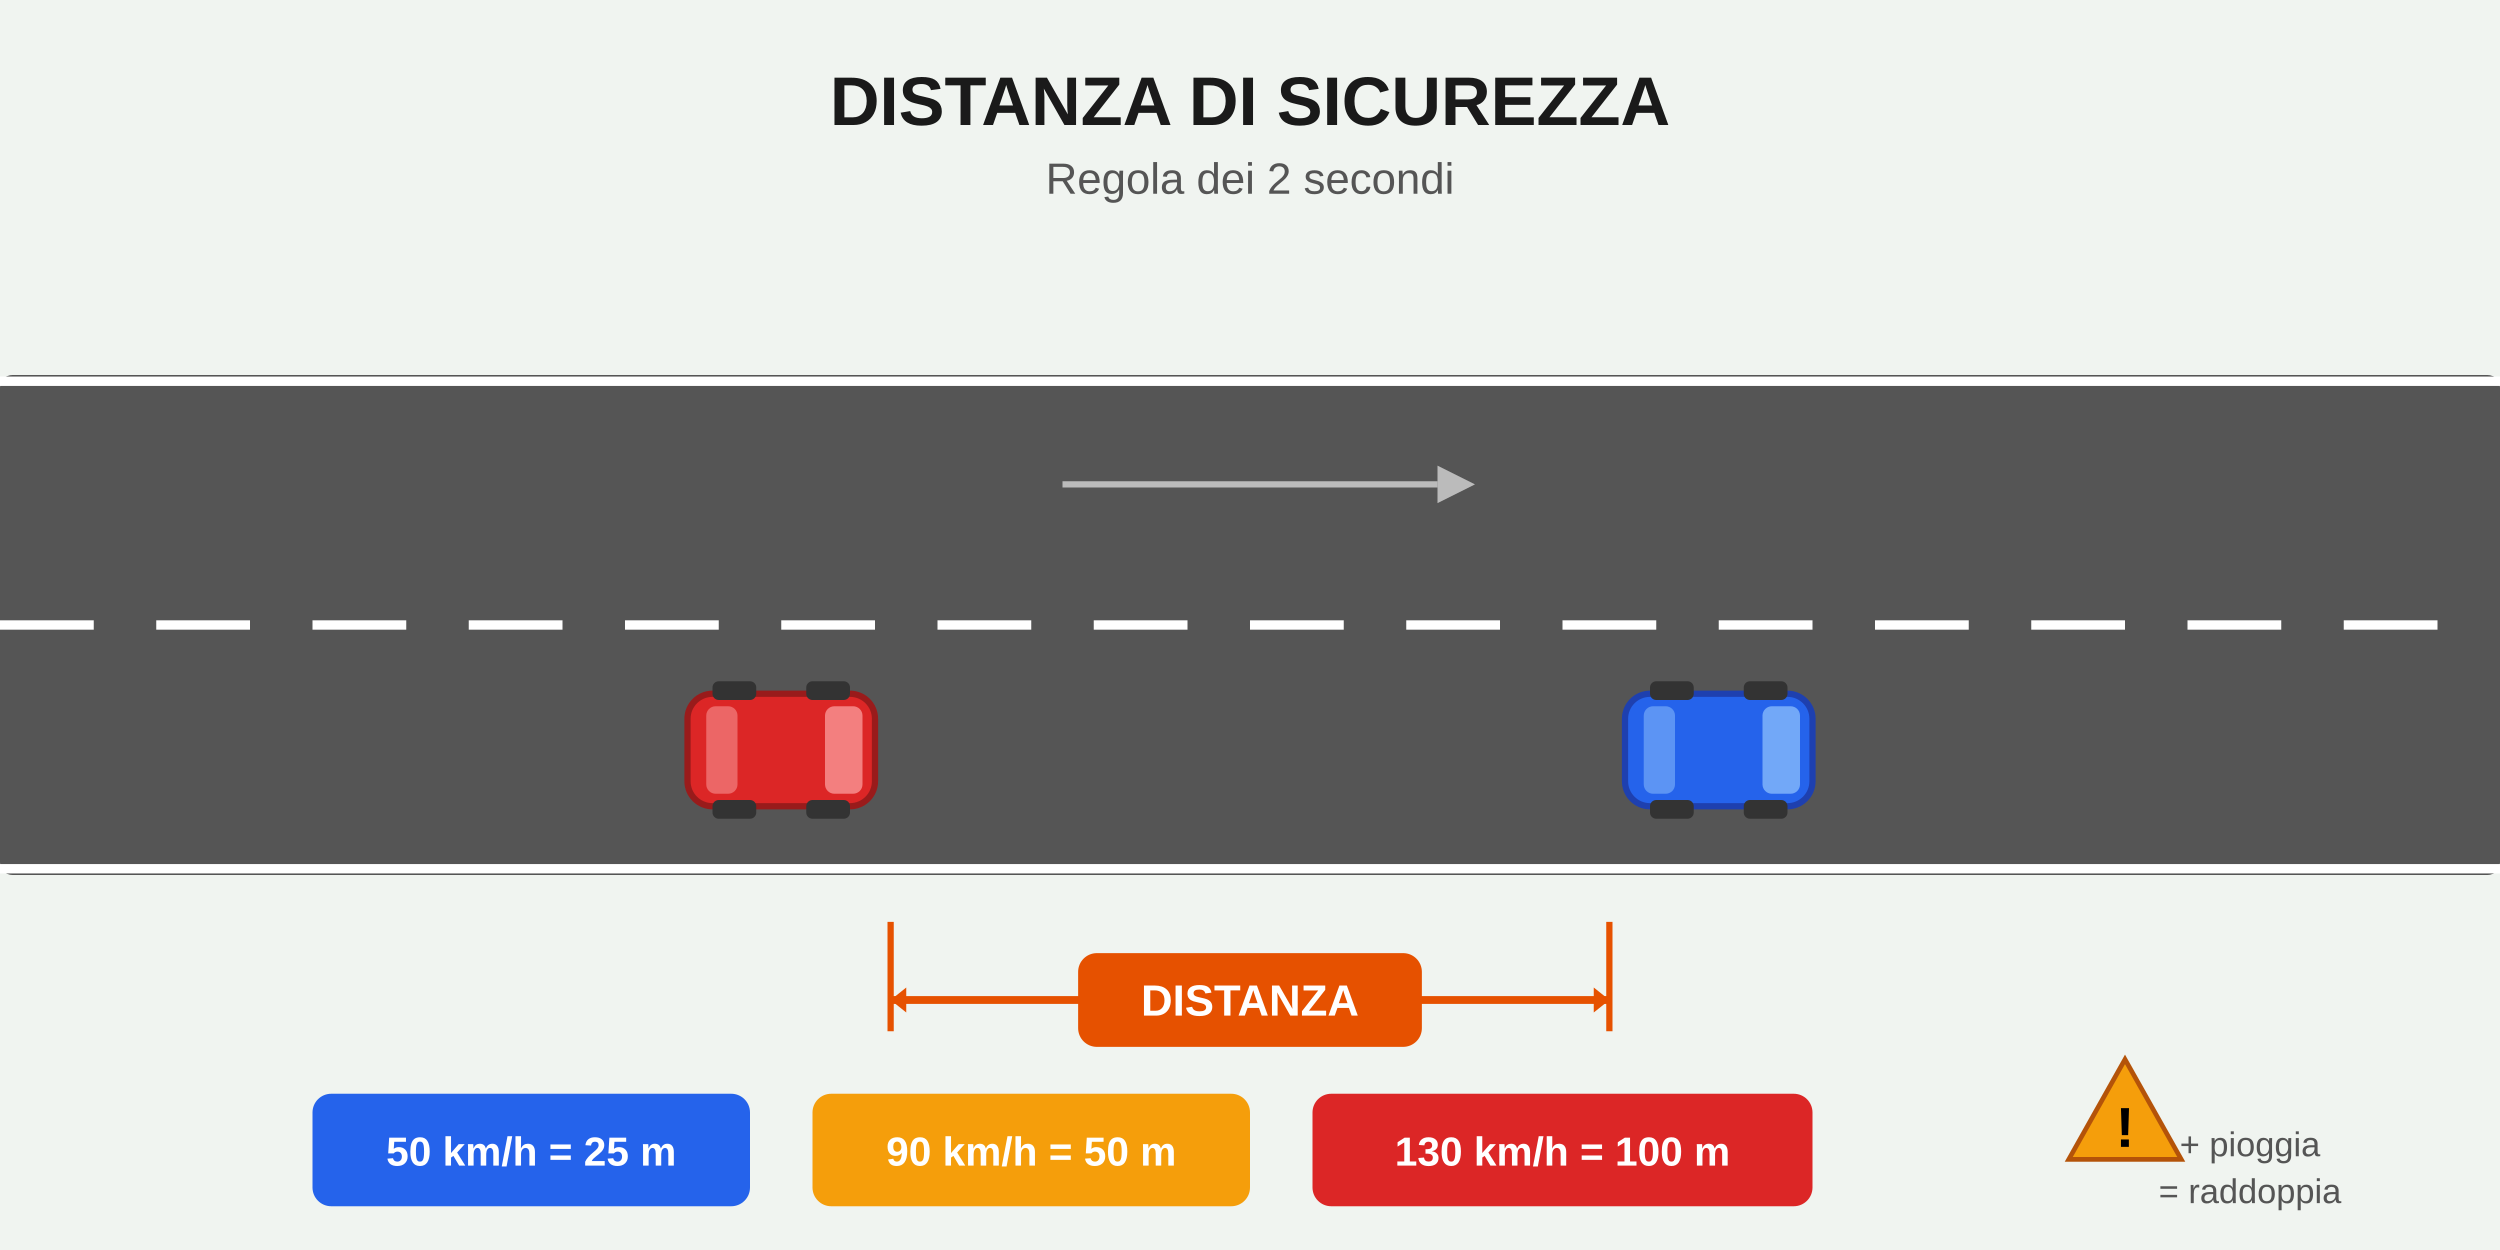
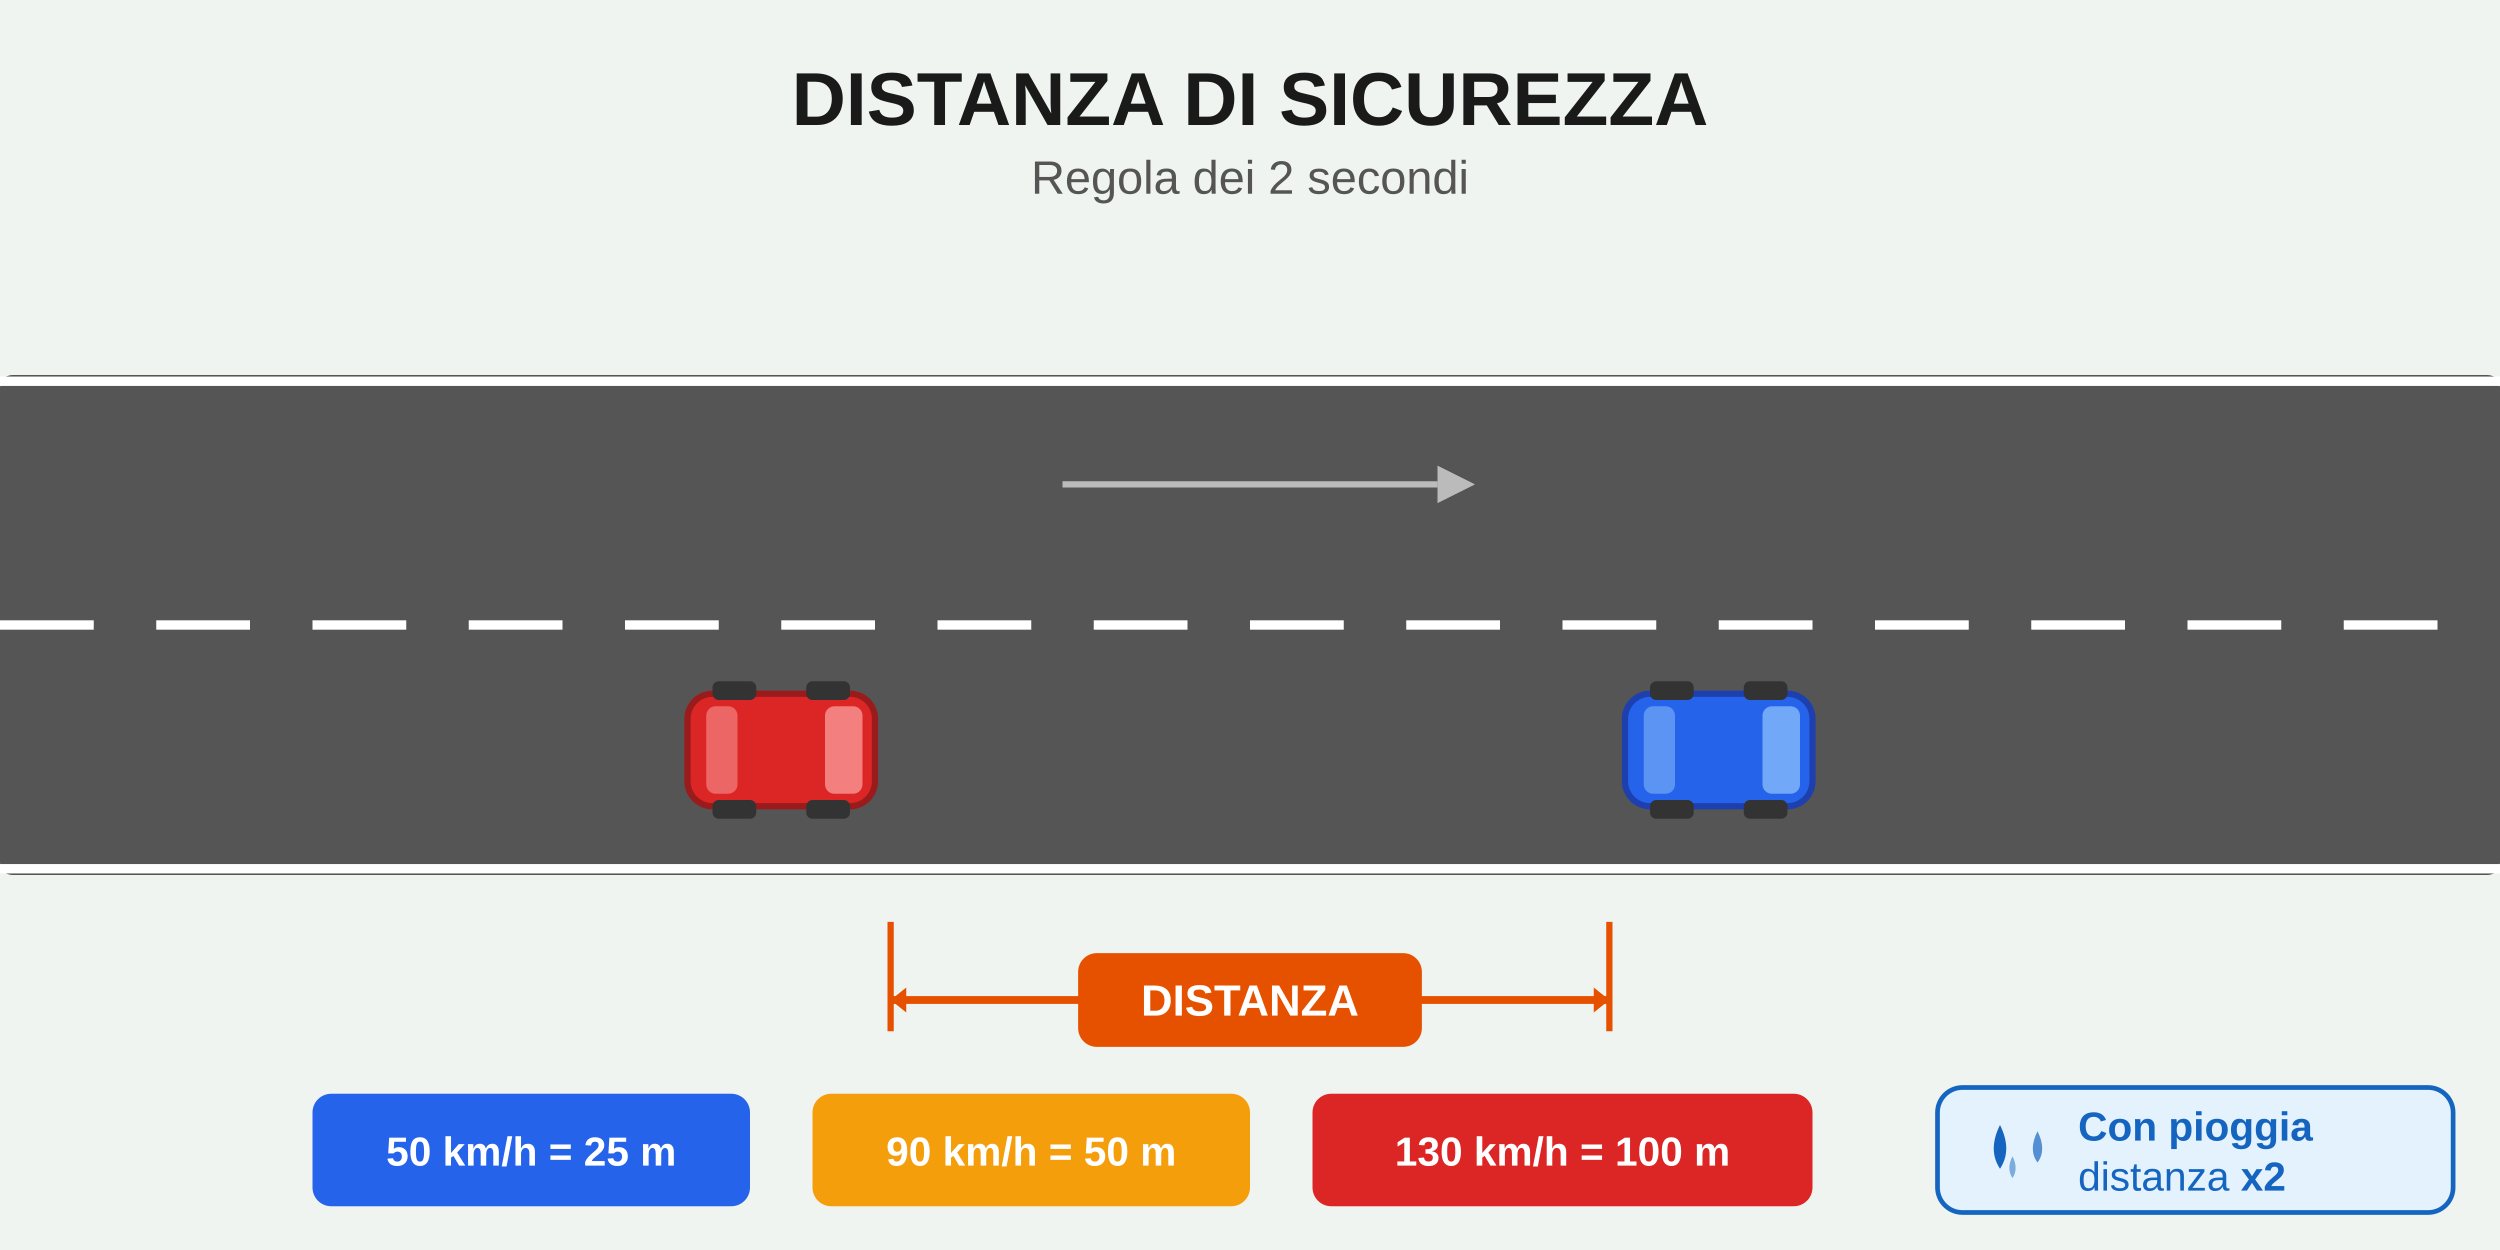
<svg xmlns="http://www.w3.org/2000/svg" viewBox="0 0 800 400" font-family="Arial, sans-serif">
  <rect width="800" height="400" fill="#f0f4f0" />
  <rect x="0" y="120" width="800" height="160" fill="#555" rx="4" />
  <line x1="0" y1="200" x2="800" y2="200" stroke="#fff" stroke-width="3" stroke-dasharray="30,20" />
  <line x1="0" y1="122" x2="800" y2="122" stroke="#fff" stroke-width="3" />
  <line x1="0" y1="278" x2="800" y2="278" stroke="#fff" stroke-width="3" />
  <g transform="translate(400, 155)">
    <line x1="-60" y1="0" x2="60" y2="0" stroke="#fff" stroke-width="2" opacity="0.6" />
    <polygon points="60,-6 72,0 60,6" fill="#fff" opacity="0.6" />
  </g>
  <g transform="translate(550, 240)">
    <rect x="-30" y="-18" width="60" height="36" rx="8" fill="#2563eb" stroke="#1e40af" stroke-width="2" />
    <rect x="14" y="-14" width="12" height="28" rx="3" fill="#93c5fd" opacity="0.7" />
    <rect x="-24" y="-14" width="10" height="28" rx="3" fill="#93c5fd" opacity="0.5" />
    <rect x="-22" y="-22" width="14" height="6" rx="2" fill="#333" />
    <rect x="-22" y="16" width="14" height="6" rx="2" fill="#333" />
    <rect x="8" y="-22" width="14" height="6" rx="2" fill="#333" />
    <rect x="8" y="16" width="14" height="6" rx="2" fill="#333" />
  </g>
  <g transform="translate(250, 240)">
    <rect x="-30" y="-18" width="60" height="36" rx="8" fill="#dc2626" stroke="#991b1b" stroke-width="2" />
    <rect x="14" y="-14" width="12" height="28" rx="3" fill="#fca5a5" opacity="0.7" />
    <rect x="-24" y="-14" width="10" height="28" rx="3" fill="#fca5a5" opacity="0.5" />
    <rect x="-22" y="-22" width="14" height="6" rx="2" fill="#333" />
    <rect x="-22" y="16" width="14" height="6" rx="2" fill="#333" />
    <rect x="8" y="-22" width="14" height="6" rx="2" fill="#333" />
    <rect x="8" y="16" width="14" height="6" rx="2" fill="#333" />
  </g>
  <line x1="285" y1="295" x2="285" y2="330" stroke="#e65100" stroke-width="2" />
  <line x1="515" y1="295" x2="515" y2="330" stroke="#e65100" stroke-width="2" />
  <line x1="285" y1="320" x2="515" y2="320" stroke="#e65100" stroke-width="2.5" />
  <polygon points="290,316 285,320 290,324" fill="#e65100" />
  <polygon points="510,316 515,320 510,324" fill="#e65100" />
  <rect x="345" y="305" width="110" height="30" rx="6" fill="#e65100" />
  <text x="400" y="325" text-anchor="middle" fill="#fff" font-size="14" font-weight="bold">DISTANZA</text>
-   <text x="400" y="40" text-anchor="middle" fill="#1a1a1a" font-size="22" font-weight="bold">DISTANZA DI SICUREZZA</text>
-   <text x="400" y="62" text-anchor="middle" fill="#555" font-size="14">Regola dei 2 secondi</text>
+   <text x="400" y="40" text-anchor="middle" fill="#1a1a1a" font-size="24" font-weight="bold">DISTANZA DI SICUREZZA</text>
+   <text x="400" y="62" text-anchor="middle" fill="#555" font-size="15">Regola dei 2 secondi</text>
  <g transform="translate(100, 350)">
    <rect x="0" y="0" width="140" height="36" rx="6" fill="#2563eb" />
    <text x="70" y="23" text-anchor="middle" fill="#fff" font-size="13" font-weight="bold">50 km/h = 25 m</text>
  </g>
  <g transform="translate(260, 350)">
    <rect x="0" y="0" width="140" height="36" rx="6" fill="#f59e0b" />
    <text x="70" y="23" text-anchor="middle" fill="#fff" font-size="13" font-weight="bold">90 km/h = 50 m</text>
  </g>
  <g transform="translate(420, 350)">
    <rect x="0" y="0" width="160" height="36" rx="6" fill="#dc2626" />
    <text x="80" y="23" text-anchor="middle" fill="#fff" font-size="13" font-weight="bold">130 km/h = 100 m</text>
  </g>
-   <g transform="translate(680, 355)">
-     <polygon points="0,-16 18,16 -18,16" fill="#f59e0b" stroke="#b45309" stroke-width="1.5" />
-     <text x="0" y="12" text-anchor="middle" fill="#000" font-size="18" font-weight="bold">!</text>
-   </g>
-   <text x="720" y="370" text-anchor="middle" fill="#555" font-size="11">+ pioggia</text>
-   <text x="720" y="385" text-anchor="middle" fill="#555" font-size="11">= raddoppia</text>
+   <rect x="620" y="348" width="165" height="40" rx="8" fill="#e3f2fd" stroke="#1565c0" stroke-width="1.5" />
+   <path d="M640,360 Q644,368 640,374 Q636,368 640,360 Z" fill="#1565c0" />
+   <path d="M652,362 Q655,368 652,372 Q649,368 652,362 Z" fill="#1565c0" opacity="0.7" />
+   <path d="M644,370 Q646,374 644,377 Q642,374 644,370 Z" fill="#1565c0" opacity="0.5" />
+   <text x="665" y="365" fill="#1565c0" font-size="13" font-weight="bold">Con pioggia</text>
+   <text x="665" y="381" fill="#1565c0" font-size="13">distanza <tspan font-weight="bold">x2</tspan>
+   </text>
</svg>
